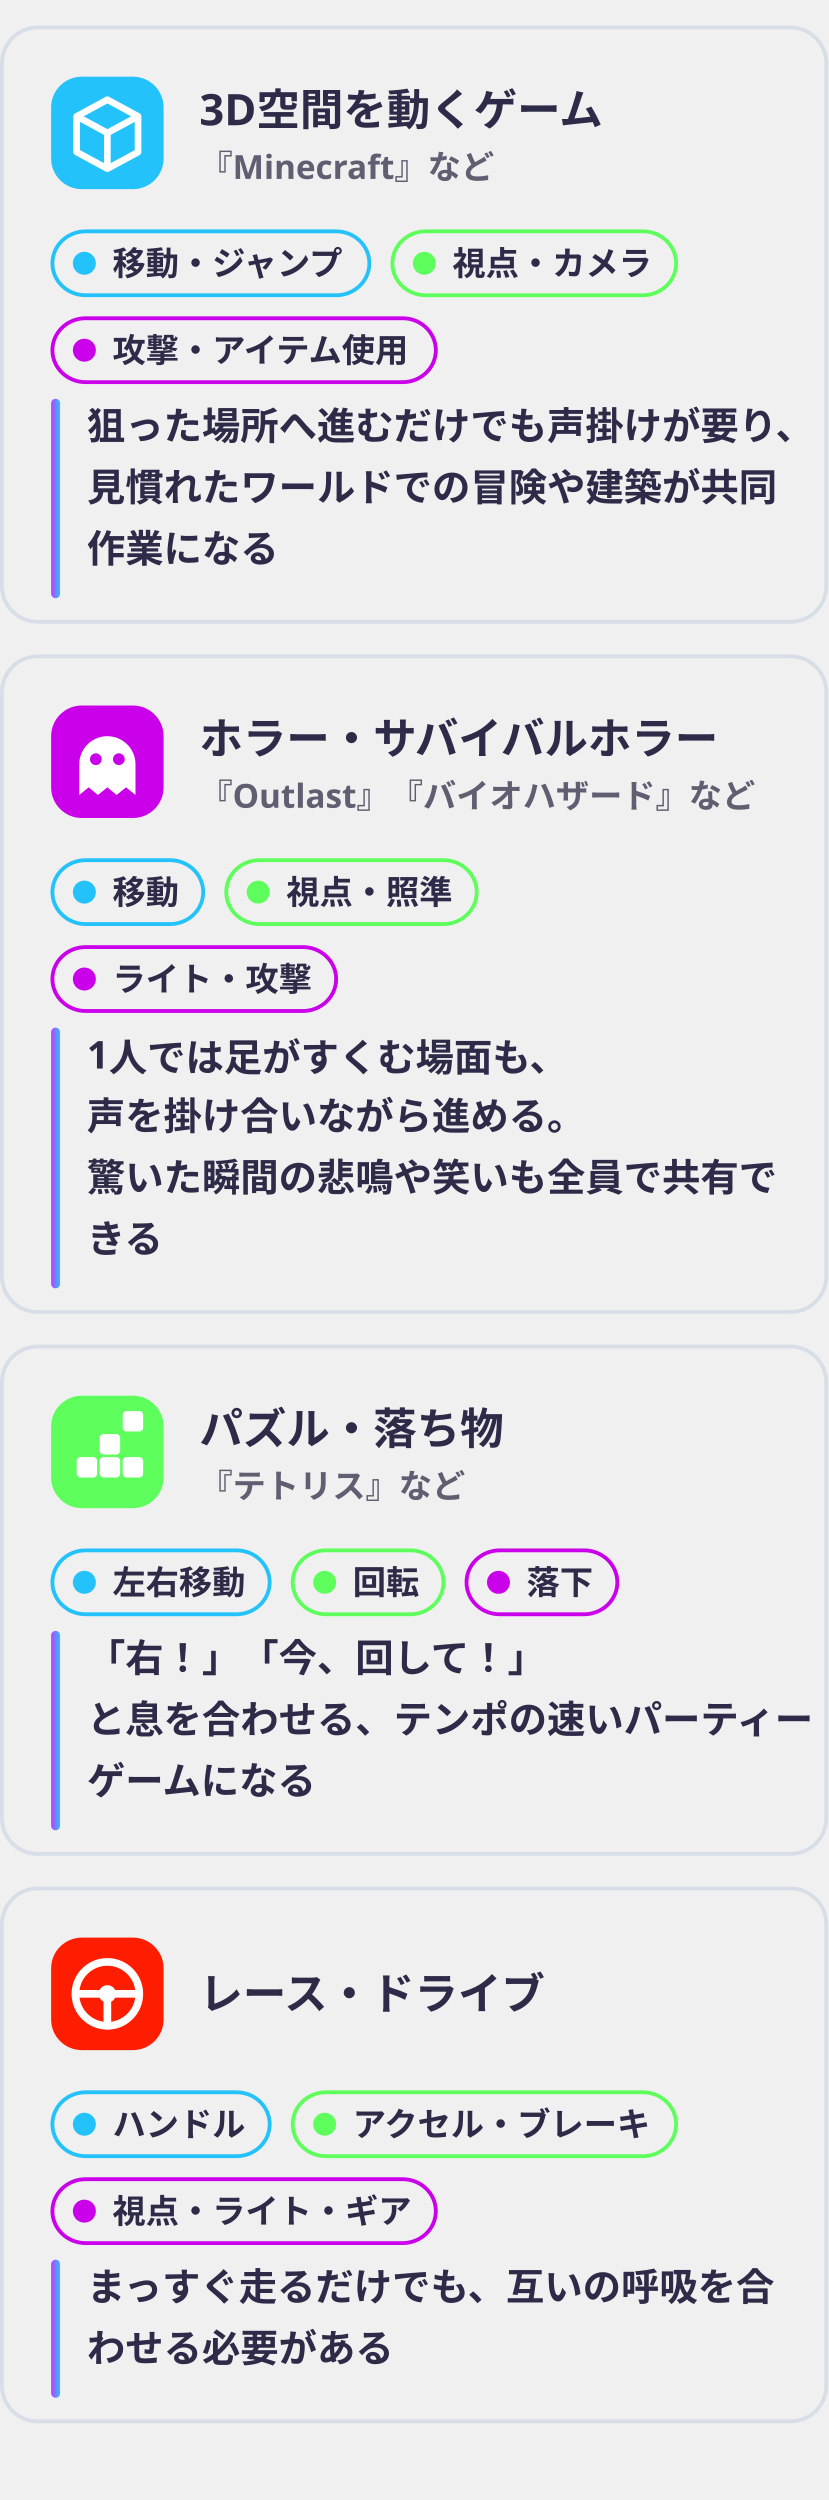
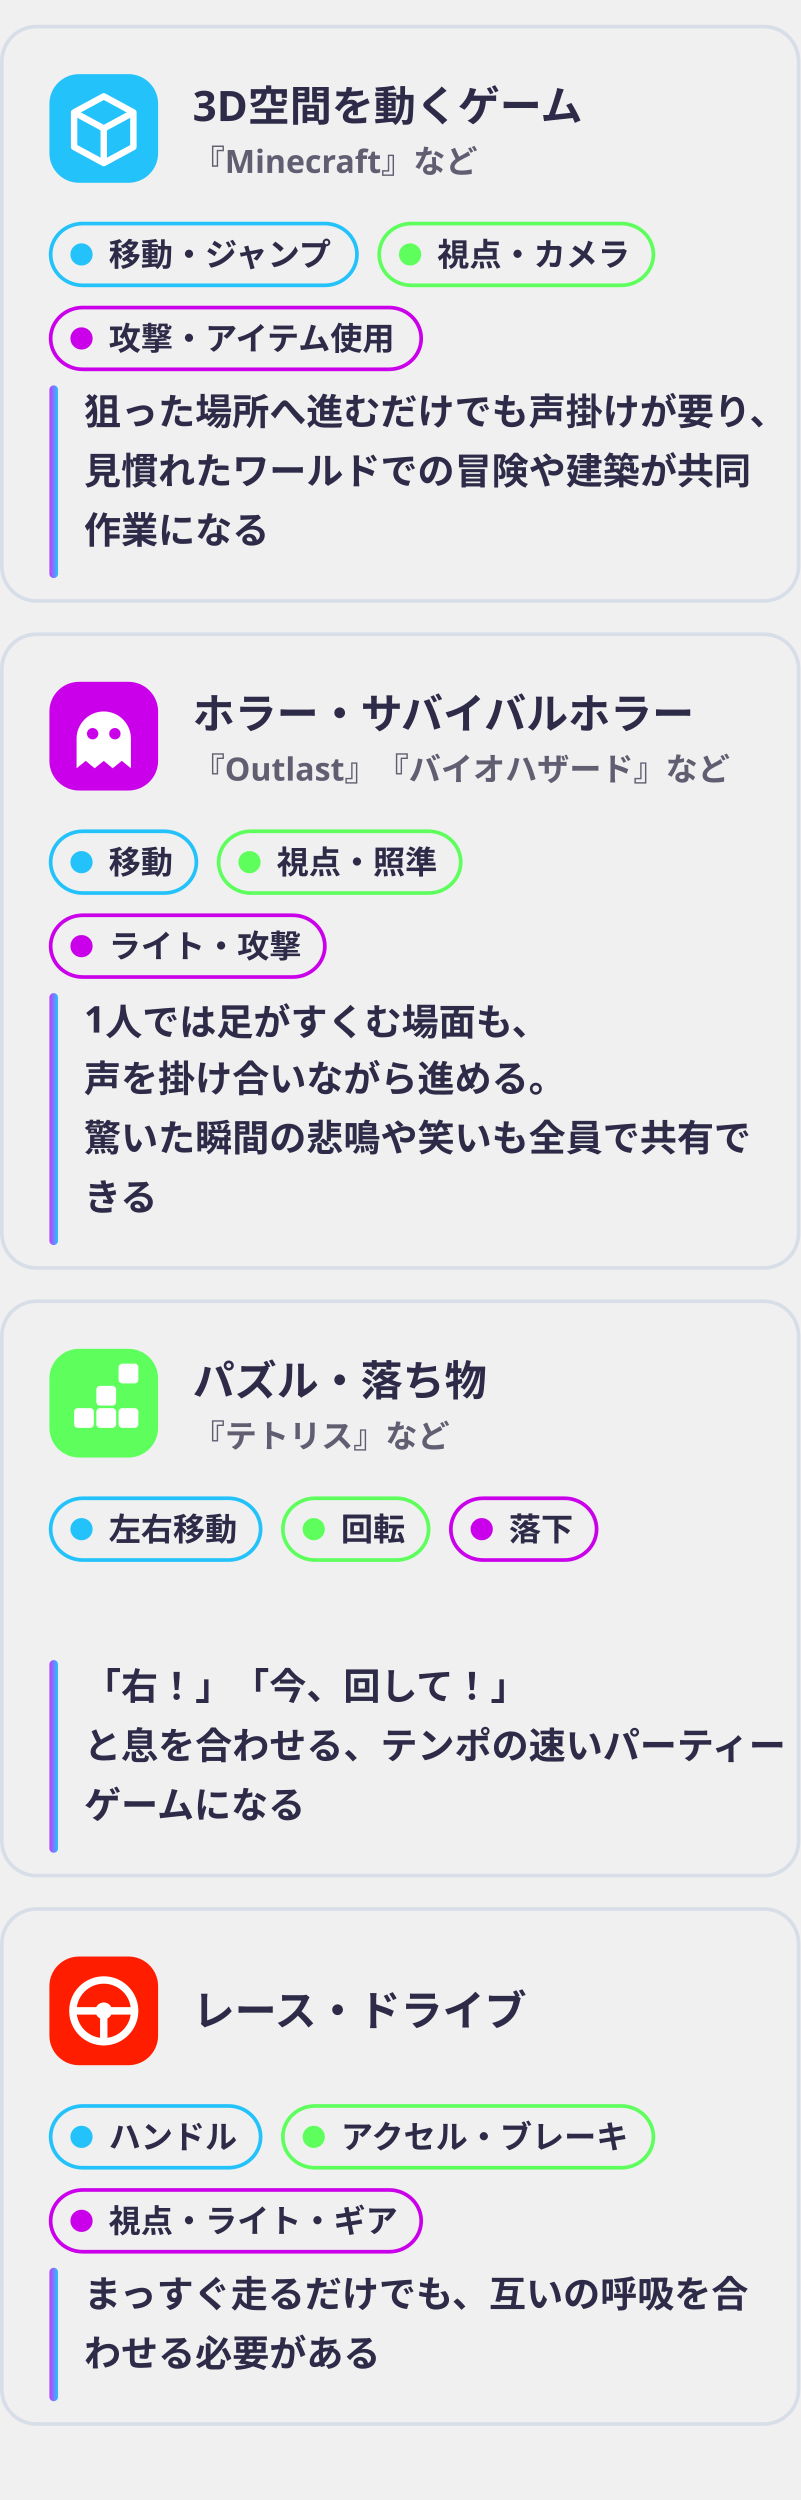
- <svg xmlns="http://www.w3.org/2000/svg" viewBox="0 0 324 978" width="324" height="978" role="img">
+ <svg xmlns="http://www.w3.org/2000/svg" viewBox="0 0 324 1012" width="324" height="1012" role="img">
  <defs>
    <filter id="glow" x="-30%" y="-30%" width="160%" height="160%">
      <feGaussianBlur stdDeviation="1.6" result="b" />
      <feMerge>
        <feMergeNode in="b" />
        <feMergeNode in="SourceGraphic" />
      </feMerge>
    </filter>
    <linearGradient id="brand" x1="0" y1="0" x2="1" y2="0">
      <stop offset="0" stop-color="#C03BFF" />
      <stop offset=".55" stop-color="#6F86FF" />
      <stop offset="1" stop-color="#22C4FA" />
    </linearGradient>
    <linearGradient id="bg" x1="0" y1="0" x2="1" y2="1">
      <stop offset="0" stop-color="#E8FAFF" />
      <stop offset="1" stop-color="#FFF5DC" />
    </linearGradient>
    <style>
.jp{font-family:'Hiragino Sans','Hiragino Kaku Gothic ProN','Yu Gothic UI','Yu Gothic','Meiryo','Noto Sans JP','Noto Sans CJK JP',sans-serif}
.disp{font-family:Impact,Haettenschweiler,'Anton','Arial Narrow Bold','Arial Black',sans-serif}
.gh{font-family:-apple-system,BlinkMacSystemFont,'Segoe UI','Noto Sans',Helvetica,Arial,sans-serif}
.rnd{font-family:RcRounded,'Hiragino Maru Gothic ProN','Yu Gothic UI','Noto Sans JP',sans-serif}
.hand{font-family:RcHand,'Hiragino Maru Gothic ProN','Yu Gothic UI','Noto Sans JP',sans-serif}
.mono{font-family:ui-monospace,SFMono-Regular,'Cascadia Mono',Consolas,'Liberation Mono',monospace}

@keyframes bob{0%,100%{transform:translateY(0)}50%{transform:translateY(-5px)}}
@keyframes blink{0%,90%,100%{transform:scaleY(1)}94%{transform:scaleY(.12)}}
@keyframes flow{to{stroke-dashoffset:-28}}
@keyframes pulse{0%,100%{opacity:.55}50%{opacity:1}}
.bob{animation:bob 2.6s ease-in-out infinite}
.eyes{transform-box:fill-box;transform-origin:center;animation:blink 4.8s infinite}
.flow{stroke-dasharray:6 8;animation:flow 1.1s linear infinite}
.pulse{animation:pulse 2.4s ease-in-out infinite}
@media (prefers-reduced-motion:reduce){.bob,.eyes,.flow,.pulse{animation:none}}
</style>
  </defs>
  <g transform="translate(0 10)">
    <rect x="0.75" y="0.75" width="322.5" height="232.5" rx="14" fill="none" stroke="#D8DEE8" stroke-width="1.5" />
    <g transform="translate(0 0)">
      <rect x="20" y="20" width="44" height="44" rx="12" fill="#24C2FA" />
      <path d="M42.0 29.0l12 6.5v14L42.0 56.0l-12-6.5v-14z" fill="none" stroke="#FFFFFF" stroke-width="2.6" stroke-linejoin="round" />
      <path d="M30.0 35.5L42.0 42.0l12-6.5M42.0 42.0v14" fill="none" stroke="#FFFFFF" stroke-width="2.6" stroke-linejoin="round" />
      <text x="78" y="39" class="gh" font-size="17" font-weight="700" fill="#2E2B48" text-anchor="start">3D空間を動くゲーム</text>
      <text x="78" y="60" class="gh" font-size="13" font-weight="600" fill="#625E72" text-anchor="start">『Minecraft』など</text>
      <rect x="20.5" y="80.5" width="124.0" height="25" rx="13.0" fill="none" stroke="#24C2FA" stroke-width="1.5" />
      <circle cx="33" cy="93.0" r="4.5" fill="#24C2FA" />
      <text x="44" y="97.68" class="gh" font-size="13" font-weight="600" fill="#2E2B48" text-anchor="start">移動・ジャンプ</text>
      <rect x="153.5" y="80.5" width="111.0" height="25" rx="13.0" fill="none" stroke="#5EFF5D" stroke-width="1.5" />
      <circle cx="166.0" cy="93.0" r="4.5" fill="#5EFF5D" />
      <text x="177.0" y="97.68" class="gh" font-size="13" font-weight="600" fill="#2E2B48" text-anchor="start">視点・カメラ</text>
      <rect x="20.5" y="114.5" width="150.0" height="25" rx="13.0" fill="none" stroke="#CB00EA" stroke-width="1.5" />
      <circle cx="33" cy="127.0" r="4.5" fill="#CB00EA" />
      <text x="44" y="131.68" class="gh" font-size="13" font-weight="600" fill="#2E2B48" text-anchor="start">攻撃・アイテム使用</text>
      <rect x="20" y="146" width="3.5" height="78" rx="1.75" fill="url(#brand)" />
      <text x="34" y="162" class="gh" font-size="15" font-weight="600" fill="#2E2B48" text-anchor="start">狙った場所へ進むだけでも声掛けが要り、</text>
      <text x="34" y="186" class="gh" font-size="15" font-weight="600" fill="#2E2B48" text-anchor="start">見慣れたワールドでの冒険や建築が共同</text>
      <text x="34" y="210" class="gh" font-size="15" font-weight="600" fill="#2E2B48" text-anchor="start">作業になる</text>
    </g>
    <rect x="0.75" y="246.75" width="322.5" height="256.5" rx="14" fill="none" stroke="#D8DEE8" stroke-width="1.5" />
    <g transform="translate(0 246)">
      <rect x="20" y="20" width="44" height="44" rx="12" fill="#CB00EA" />
      <path d="M31.0 55.0v-12a11 11 0 0 1 22 0v12l-3.7-3-3.7 3-3.6-3-3.7 3-3.6-3z" fill="#FFFFFF" />
      <circle cx="37.5" cy="41.0" r="2.3" fill="#CB00EA" />
      <circle cx="46.5" cy="41.0" r="2.3" fill="#CB00EA" />
      <text x="78" y="39" class="gh" font-size="17" font-weight="700" fill="#2E2B48" text-anchor="start">ホラー・サバイバルホラー</text>
      <text x="78" y="60" class="gh" font-size="13" font-weight="600" fill="#625E72" text-anchor="start">『Outlast』『バイオハザード』など</text>
      <rect x="20.5" y="80.5" width="59.0" height="25" rx="13.0" fill="none" stroke="#24C2FA" stroke-width="1.5" />
      <circle cx="33" cy="93.0" r="4.5" fill="#24C2FA" />
      <text x="44" y="97.68" class="gh" font-size="13" font-weight="600" fill="#2E2B48" text-anchor="start">移動</text>
      <rect x="88.5" y="80.5" width="98.0" height="25" rx="13.0" fill="none" stroke="#5EFF5D" stroke-width="1.5" />
      <circle cx="101.0" cy="93.0" r="4.5" fill="#5EFF5D" />
      <text x="112.0" y="97.68" class="gh" font-size="13" font-weight="600" fill="#2E2B48" text-anchor="start">視点・照準</text>
      <rect x="20.5" y="114.5" width="111.0" height="25" rx="13.0" fill="none" stroke="#CB00EA" stroke-width="1.5" />
      <circle cx="33" cy="127.0" r="4.5" fill="#CB00EA" />
      <text x="44" y="131.68" class="gh" font-size="13" font-weight="600" fill="#2E2B48" text-anchor="start">ライト・攻撃</text>
      <rect x="20" y="146" width="3.5" height="102" rx="1.75" fill="url(#brand)" />
      <text x="34" y="162" class="gh" font-size="15" font-weight="600" fill="#2E2B48" text-anchor="start">1人では足がすくむ場面も、</text>
      <text x="34" y="186" class="gh" font-size="15" font-weight="600" fill="#2E2B48" text-anchor="start">声を掛け合いながら進める。</text>
      <text x="34" y="210" class="gh" font-size="15" font-weight="600" fill="#2E2B48" text-anchor="start">驚いた瞬間の悲鳴や笑いも全員で共有で</text>
      <text x="34" y="234" class="gh" font-size="15" font-weight="600" fill="#2E2B48" text-anchor="start">きる</text>
    </g>
-     <rect x="0.75" y="516.75" width="322.5" height="198.5" rx="14" fill="none" stroke="#D8DEE8" stroke-width="1.5" />
+     <rect x="0.75" y="516.75" width="322.5" height="232.5" rx="14" fill="none" stroke="#D8DEE8" stroke-width="1.5" />
    <g transform="translate(0 516)">
      <rect x="20" y="20" width="44" height="44" rx="12" fill="#5EFF5D" />
      <rect x="30.0" y="44.0" width="8" height="8" rx="1.5" fill="#FFFFFF" />
      <rect x="39.0" y="44.0" width="8" height="8" rx="1.5" fill="#FFFFFF" />
      <rect x="48.0" y="44.0" width="8" height="8" rx="1.5" fill="#FFFFFF" />
      <rect x="39.0" y="35.0" width="8" height="8" rx="1.5" fill="#FFFFFF" />
      <rect x="48.0" y="26.0" width="8" height="8" rx="1.5" fill="#FFFFFF" />
      <text x="78" y="39" class="gh" font-size="17" font-weight="700" fill="#2E2B48" text-anchor="start">パズル・落ち物</text>
      <text x="78" y="60" class="gh" font-size="13" font-weight="600" fill="#625E72" text-anchor="start">『テトリス』など</text>
      <rect x="20.5" y="80.5" width="85.0" height="25" rx="13.0" fill="none" stroke="#24C2FA" stroke-width="1.5" />
      <circle cx="33" cy="93.0" r="4.5" fill="#24C2FA" />
      <text x="44" y="97.68" class="gh" font-size="13" font-weight="600" fill="#2E2B48" text-anchor="start">左右移動</text>
      <rect x="114.5" y="80.5" width="59.0" height="25" rx="13.0" fill="none" stroke="#5EFF5D" stroke-width="1.5" />
      <circle cx="127.0" cy="93.0" r="4.5" fill="#5EFF5D" />
      <text x="138.0" y="97.68" class="gh" font-size="13" font-weight="600" fill="#2E2B48" text-anchor="start">回転</text>
      <rect x="182.5" y="80.5" width="59.0" height="25" rx="13.0" fill="none" stroke="#CB00EA" stroke-width="1.5" />
      <circle cx="195.0" cy="93.0" r="4.5" fill="#CB00EA" />
      <text x="206.0" y="97.68" class="gh" font-size="13" font-weight="600" fill="#2E2B48" text-anchor="start">落下</text>
-       <rect x="20" y="112" width="3.5" height="78" rx="1.75" fill="url(#brand)" />
-       <text x="34" y="128" class="gh" font-size="15" font-weight="600" fill="#2E2B48" text-anchor="start">「右！」「今、回して！」</text>
-       <text x="34" y="152" class="gh" font-size="15" font-weight="600" fill="#2E2B48" text-anchor="start">と息を合わせる、テンポの速いパーティー</text>
-       <text x="34" y="176" class="gh" font-size="15" font-weight="600" fill="#2E2B48" text-anchor="start">ゲームになる</text>
+       <rect x="20" y="146" width="3.5" height="78" rx="1.75" fill="url(#brand)" />
+       <text x="34" y="162" class="gh" font-size="15" font-weight="600" fill="#2E2B48" text-anchor="start">「右！」「今、回して！」</text>
+       <text x="34" y="186" class="gh" font-size="15" font-weight="600" fill="#2E2B48" text-anchor="start">と息を合わせる、テンポの速いパーティー</text>
+       <text x="34" y="210" class="gh" font-size="15" font-weight="600" fill="#2E2B48" text-anchor="start">ゲームになる</text>
    </g>
-     <rect x="0.75" y="728.75" width="322.5" height="208.5" rx="14" fill="none" stroke="#D8DEE8" stroke-width="1.5" />
-     <g transform="translate(0 728)">
+     <rect x="0.75" y="762.75" width="322.5" height="208.5" rx="14" fill="none" stroke="#D8DEE8" stroke-width="1.5" />
+     <g transform="translate(0 762)">
      <rect x="20" y="20" width="44" height="44" rx="12" fill="#FF1D00" />
      <circle cx="42.0" cy="42.0" r="12.5" fill="none" stroke="#FFFFFF" stroke-width="3" />
      <circle cx="42.0" cy="42.0" r="3.4" fill="#FFFFFF" />
      <path d="M30.0 42.0h8.6M45.4 42.0H54.0M42.0 45.4v9" stroke="#FFFFFF" stroke-width="3" stroke-linecap="round" />
      <text x="78" y="48" class="gh" font-size="17" font-weight="700" fill="#2E2B48" text-anchor="start">レース・ドライブ</text>
      <rect x="20.5" y="80.5" width="85.0" height="25" rx="13.0" fill="none" stroke="#24C2FA" stroke-width="1.5" />
      <circle cx="33" cy="93.0" r="4.5" fill="#24C2FA" />
      <text x="44" y="97.68" class="gh" font-size="13" font-weight="600" fill="#2E2B48" text-anchor="start">ハンドル</text>
      <rect x="114.5" y="80.5" width="150.0" height="25" rx="13.0" fill="none" stroke="#5EFF5D" stroke-width="1.5" />
      <circle cx="127.0" cy="93.0" r="4.5" fill="#5EFF5D" />
      <text x="138.0" y="97.68" class="gh" font-size="13" font-weight="600" fill="#2E2B48" text-anchor="start">アクセル・ブレーキ</text>
      <rect x="20.5" y="114.5" width="150.0" height="25" rx="13.0" fill="none" stroke="#CB00EA" stroke-width="1.5" />
      <circle cx="33" cy="127.0" r="4.5" fill="#CB00EA" />
      <text x="44" y="131.68" class="gh" font-size="13" font-weight="600" fill="#2E2B48" text-anchor="start">視点・ライト・ギア</text>
      <rect x="20" y="146" width="3.5" height="54" rx="1.75" fill="url(#brand)" />
      <text x="34" y="162" class="gh" font-size="15" font-weight="600" fill="#2E2B48" text-anchor="start">まっすぐ走るだけでも、互いの呼吸を合</text>
      <text x="34" y="186" class="gh" font-size="15" font-weight="600" fill="#2E2B48" text-anchor="start">わせる必要がある</text>
    </g>
  </g>
</svg>
